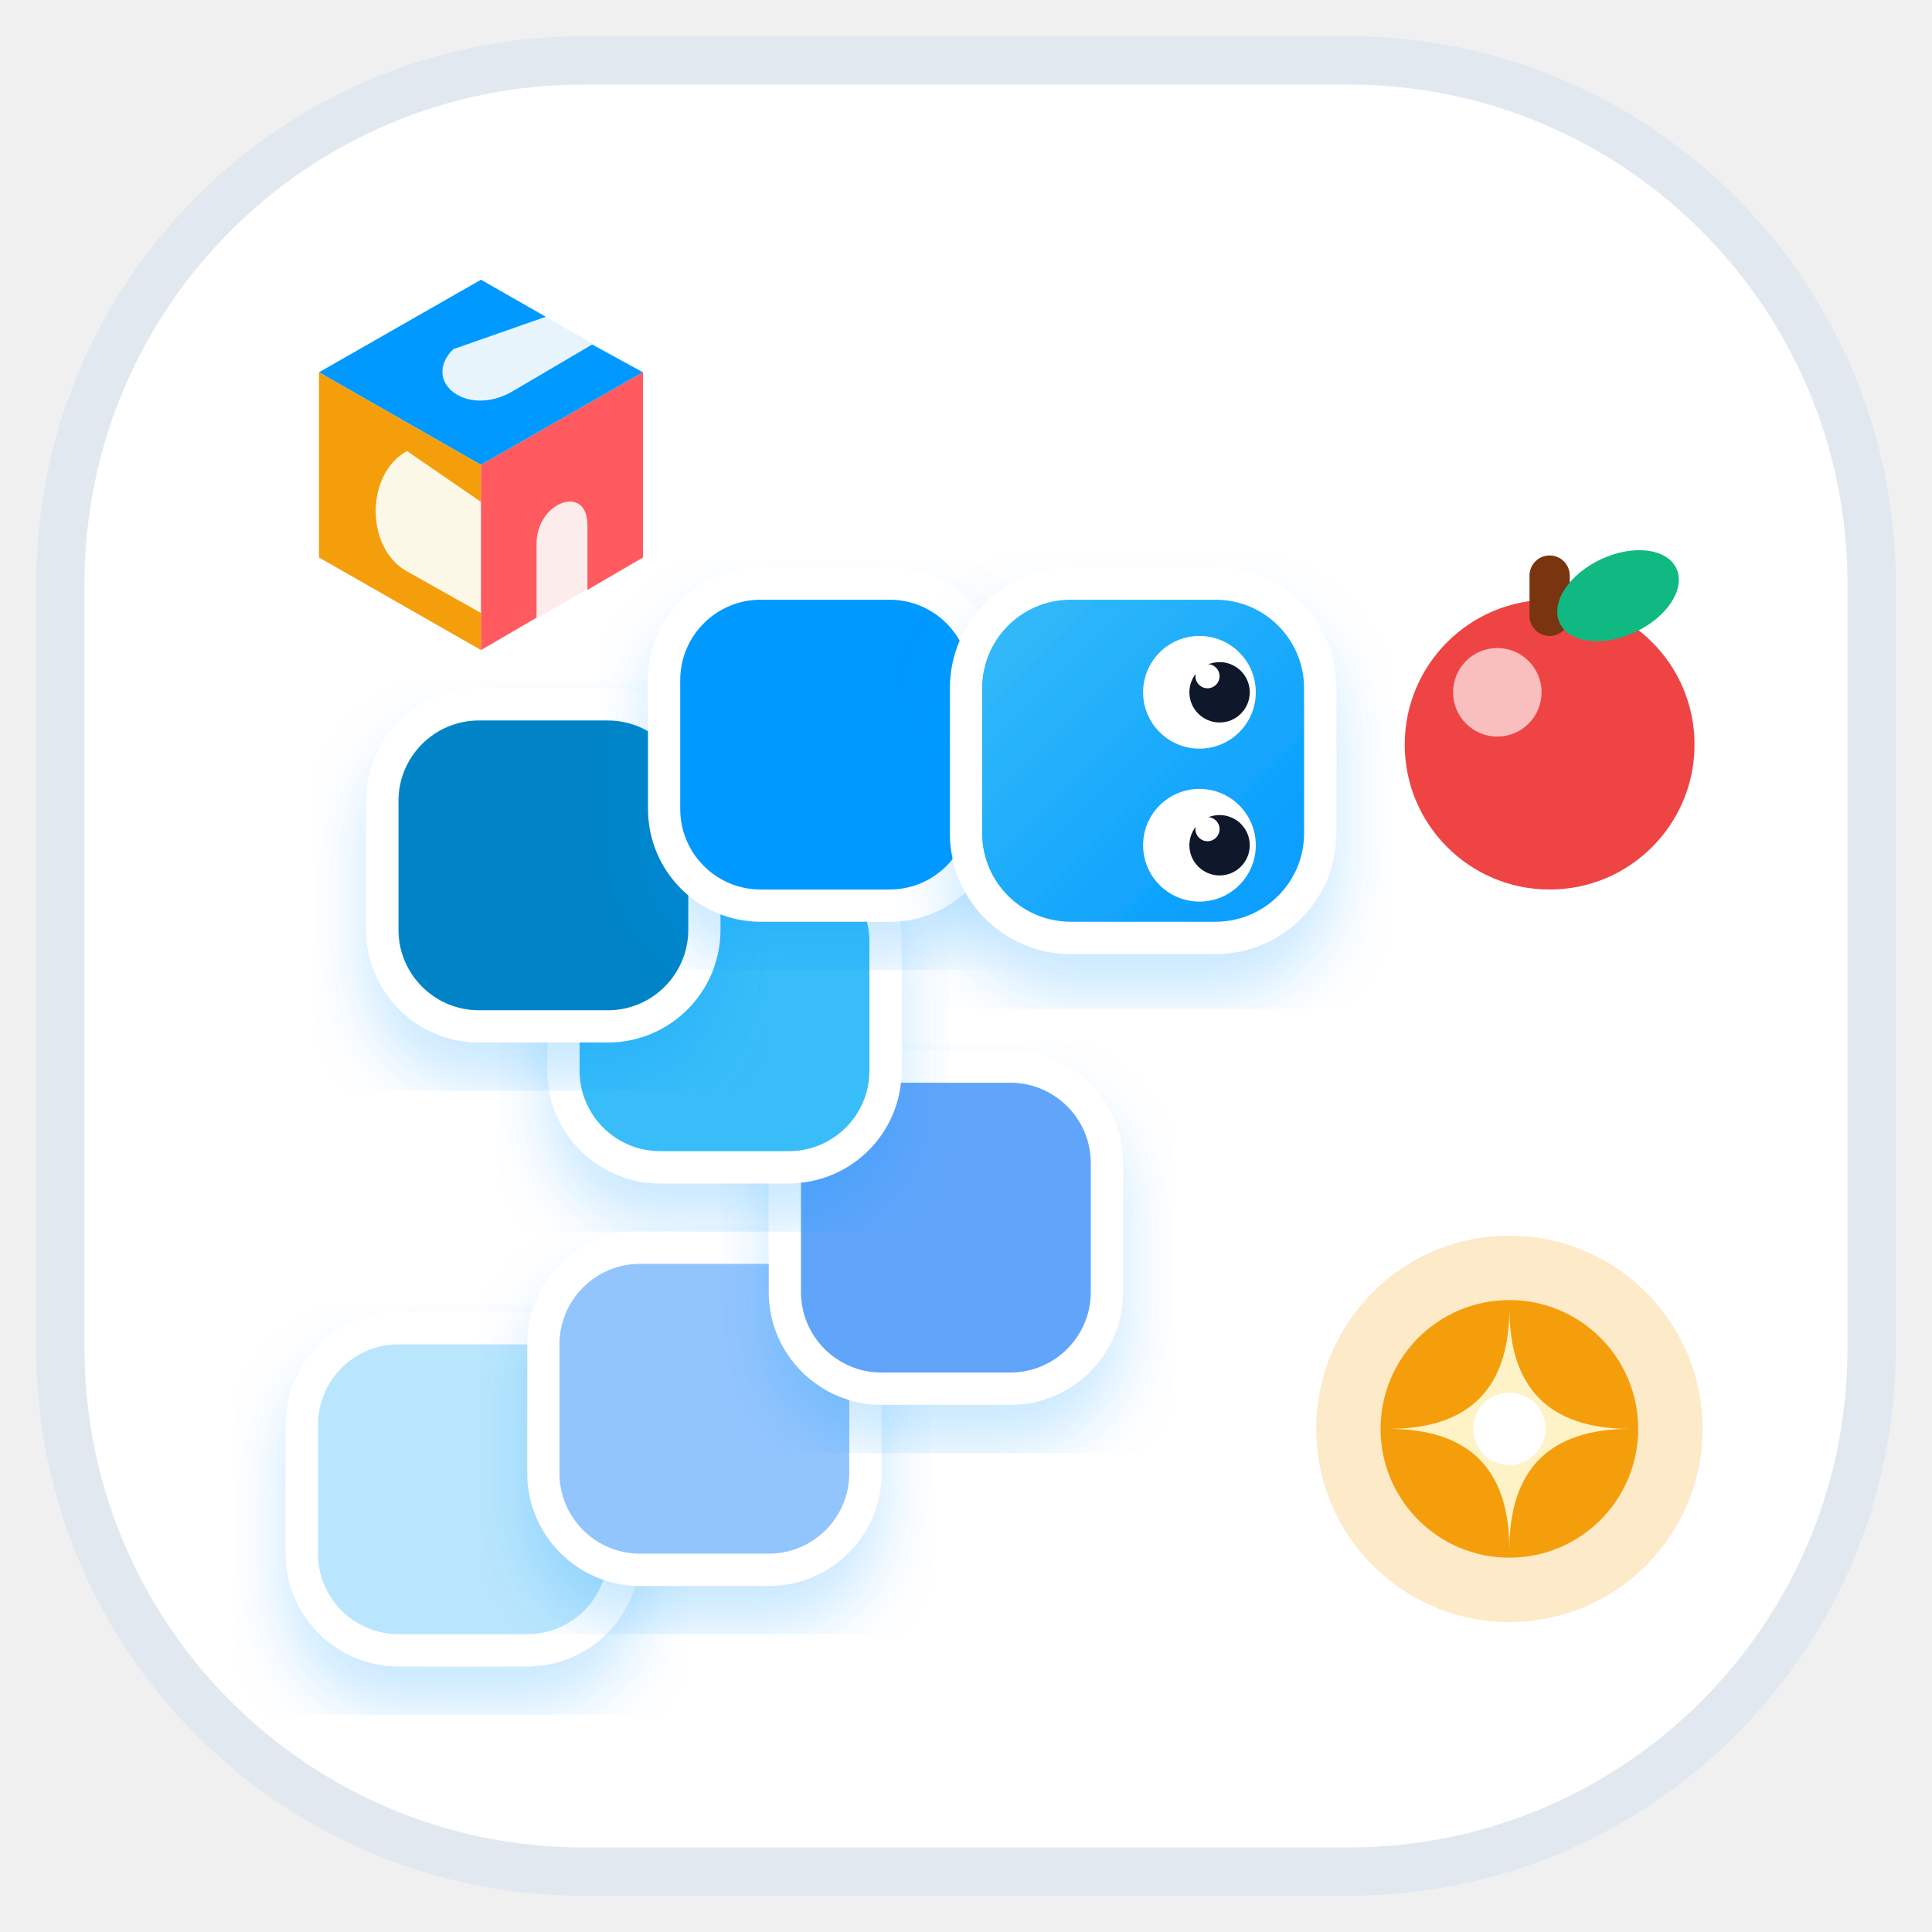
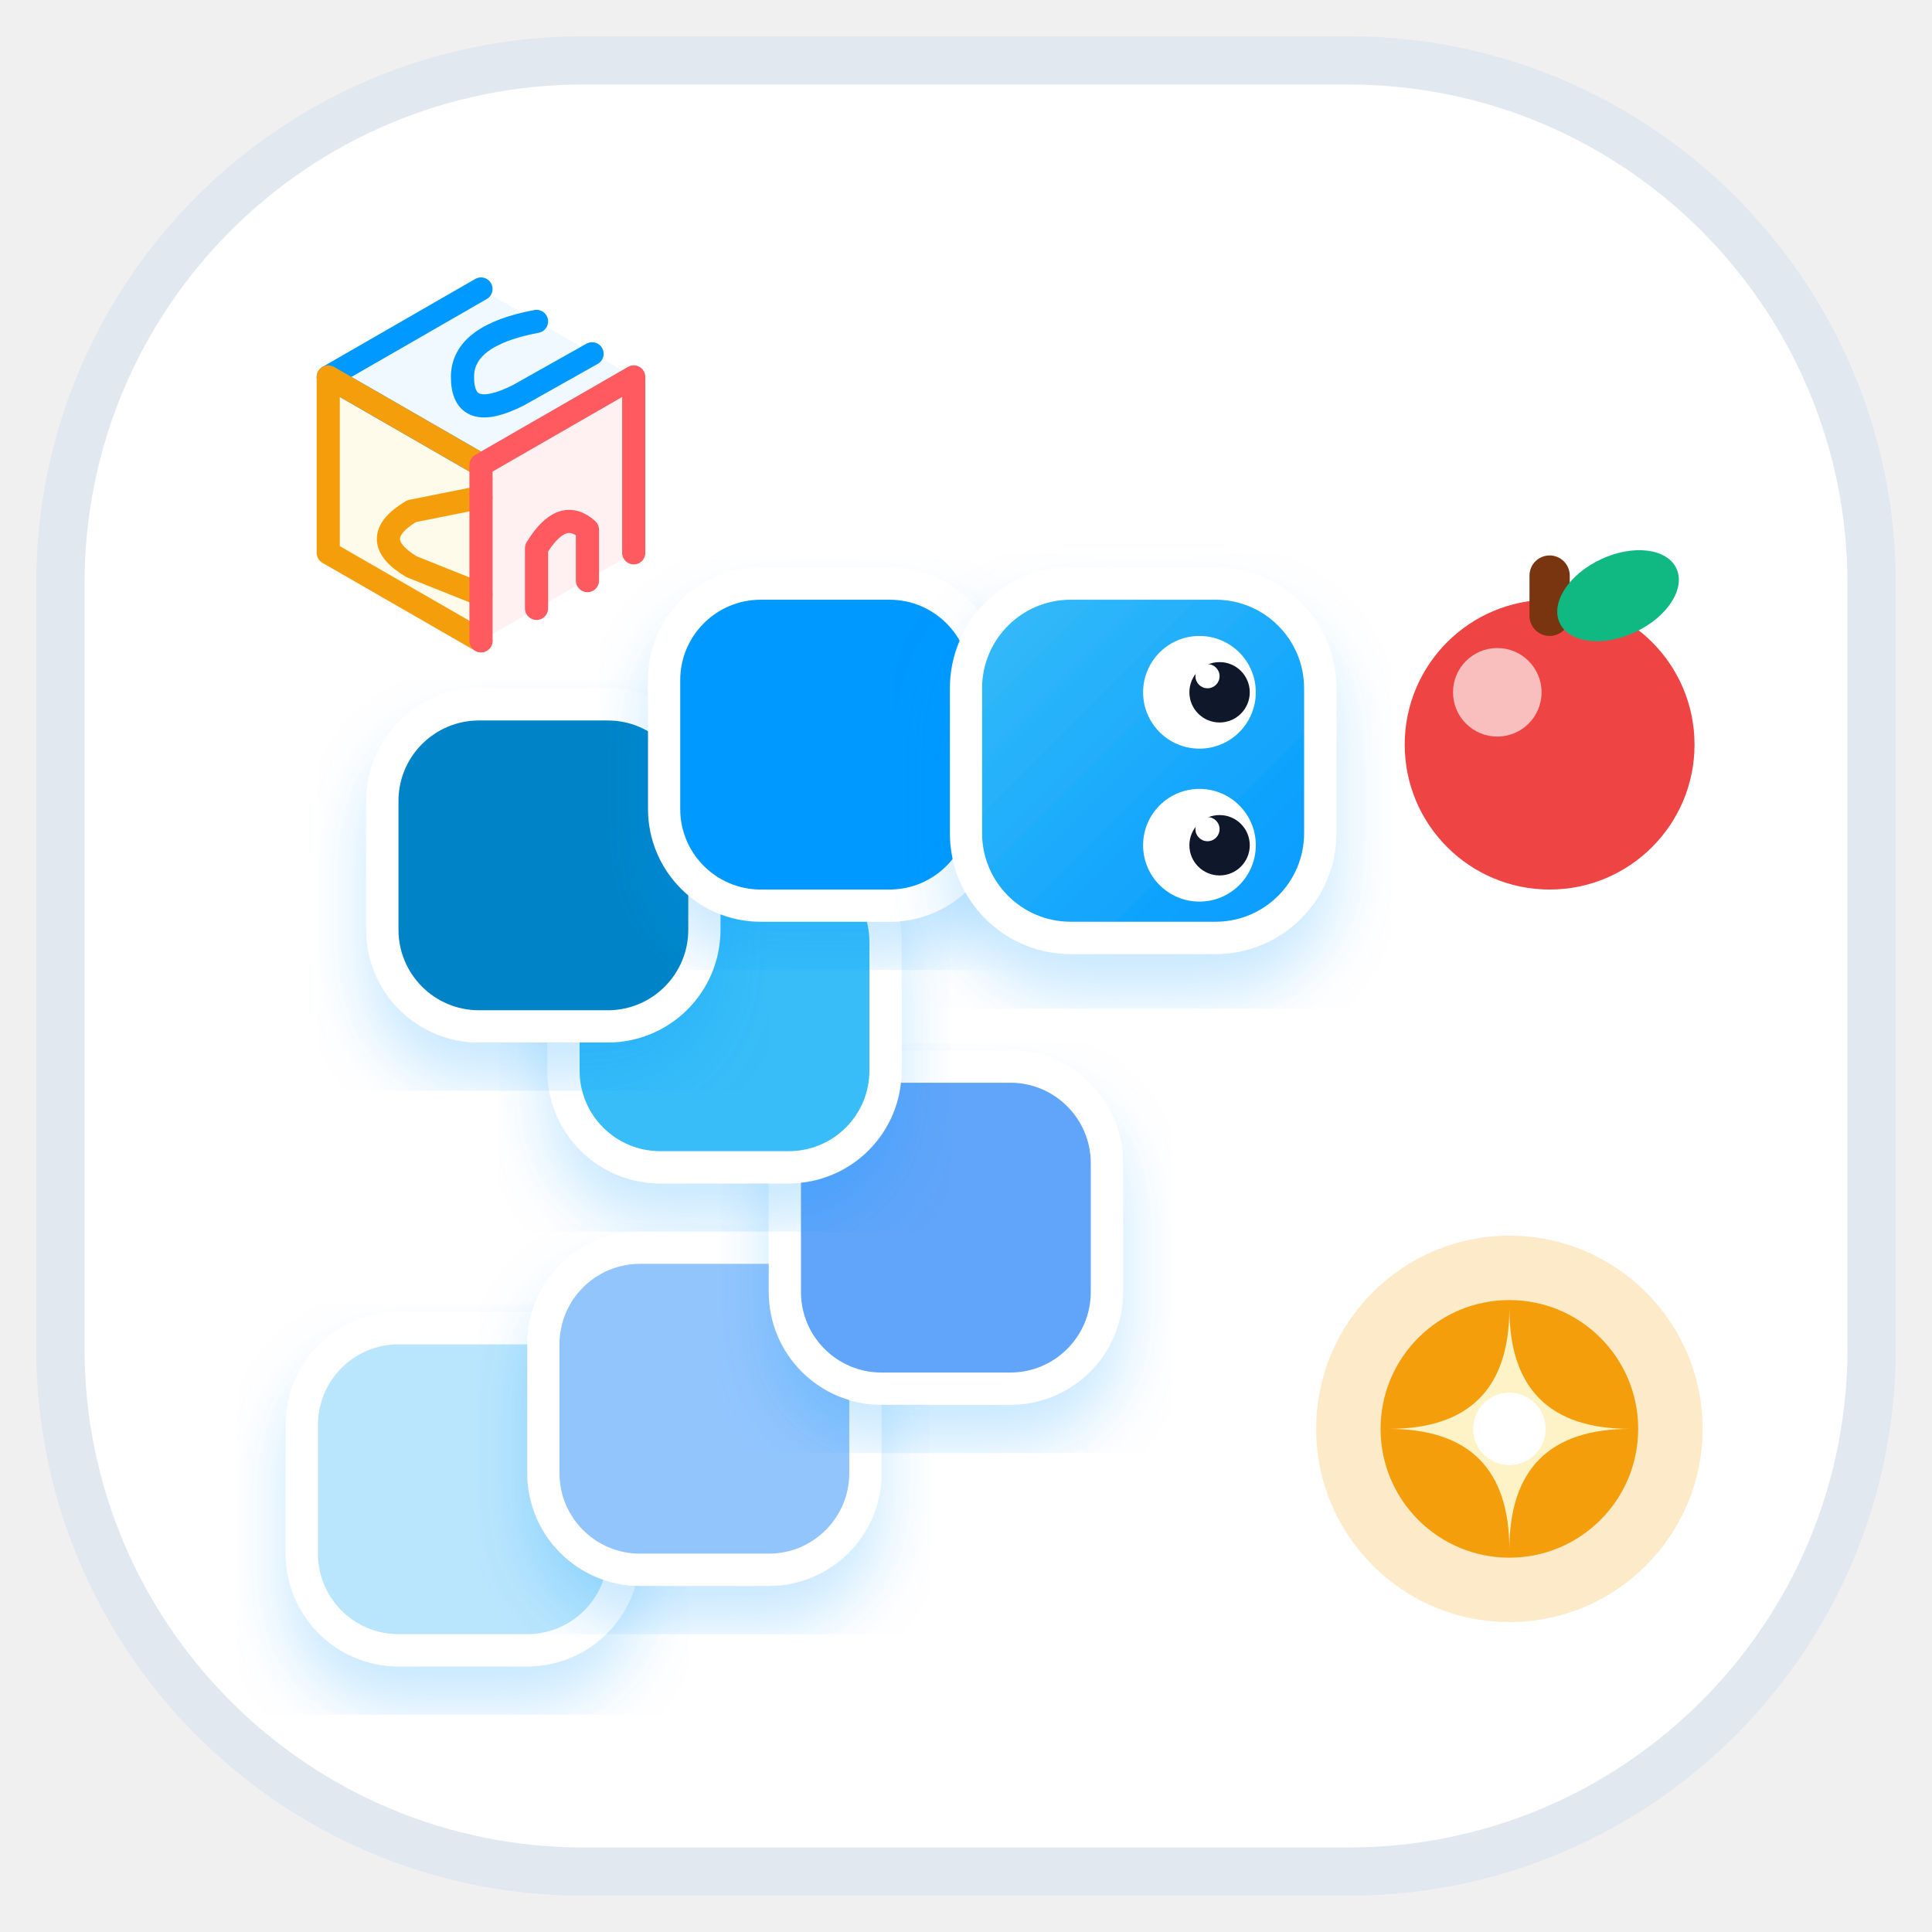
<svg xmlns="http://www.w3.org/2000/svg" viewBox="0 0 48 48" width="48" height="48" version="1.1">
  <defs>
    <linearGradient id="headGrad" x1="0%" y1="0%" x2="100%" y2="100%">
      <stop offset="0%" stop-color="#38BDF8" />
      <stop offset="100%" stop-color="#0099FF" />
    </linearGradient>
    <filter id="tileShadow" x="-20%" y="-20%" width="140%" height="140%">
      <feDropShadow dx="0" dy="1" stdDeviation="0.8" flood-color="#0099FF" flood-opacity="0.22" />
    </filter>
  </defs>
  <rect x="1.5" y="1.5" width="45" height="45" rx="13" fill="#FFFFFF" stroke="#E2E8F0" stroke-width="1.2" />
  <g transform="translate(6.2, 5.8) scale(0.115)">
-     <path d="M 50 10 L 85 30 L 50 50 L 15 30 Z" fill="#E8F4FC" />
-     <path d="M 15 30 L 50 50 L 50 90 L 15 70 Z" fill="#FCF8E8" />
-     <path d="M 50 50 L 85 30 L 85 70 L 50 90 Z" fill="#FCECEB" />
-     <path d="M 64 18          L 50 10           L 15 30           L 50 50           L 85 30           L 74 24          L 57 34          C 47 40 37 32 44 25          L 64 18 Z" fill="#0099FF" />
-     <path d="M 50 58          L 50 50           L 15 30           L 15 70           L 50 90           L 50 82          L 34 73          C 25 68 25 52 34 47          L 50 58 Z" fill="#F59E0B" />
-     <path d="M 62 83          L 50 90           L 50 50           L 85 30           L 85 70           L 73 77          L 73 63          C 73 54 62 58 62 67          L 62 83 Z" fill="#FF5A5F" />
+     <path d="M 50 12 L 83 31 L 50 50 L 17 31 Z" fill="#F0F9FF" />
+     <path d="M 17 31 L 50 50 L 50 88 L 17 69 Z" fill="#FFFBEB" />
+     <path d="M 50 50 L 83 31 L 83 69 L 50 88 Z" fill="#FFF1F2" />
+     <path d="M 50 12 L 17 31 L 50 50" stroke="#0099FF" stroke-width="5" stroke-linecap="round" stroke-linejoin="round" fill="none" />
+     <path d="M 74 26 L 58 35 Q 46 41 46 31 Q 46 22 62 19" stroke="#0099FF" stroke-width="5" stroke-linecap="round" stroke-linejoin="round" fill="none" />
+     <path d="M 50 50 L 17 31 L 17 69 L 50 88" stroke="#F59E0B" stroke-width="5" stroke-linecap="round" stroke-linejoin="round" fill="none" />
+     <path d="M 50 57 L 35 60 Q 25 66 35 72 L 50 78" stroke="#F59E0B" stroke-width="5" stroke-linecap="round" stroke-linejoin="round" fill="none" />
+     <path d="M 50 88 L 50 50 L 83 31 L 83 69" stroke="#FF5A5F" stroke-width="5" stroke-linecap="round" stroke-linejoin="round" fill="none" />
+     <path d="M 62 81 L 62 68 Q 67.5 59 73 64 L 73 75" stroke="#FF5A5F" stroke-width="5" stroke-linecap="round" stroke-linejoin="round" fill="none" />
  </g>
  <rect x="7.5" y="33" width="8" height="8" rx="2.4" fill="#BAE6FD" stroke="#FFFFFF" stroke-width="0.8" filter="url(#tileShadow)" />
  <rect x="13.5" y="31" width="8" height="8" rx="2.4" fill="#93C5FD" stroke="#FFFFFF" stroke-width="0.8" filter="url(#tileShadow)" />
  <rect x="19.5" y="26.5" width="8" height="8" rx="2.4" fill="#60A5FA" stroke="#FFFFFF" stroke-width="0.8" filter="url(#tileShadow)" />
  <rect x="14" y="21" width="8" height="8" rx="2.4" fill="#38BDF8" stroke="#FFFFFF" stroke-width="0.8" filter="url(#tileShadow)" />
  <rect x="9.5" y="17.5" width="8" height="8" rx="2.4" fill="#0284C7" stroke="#FFFFFF" stroke-width="0.8" filter="url(#tileShadow)" />
  <rect x="16.5" y="14.5" width="8" height="8" rx="2.4" fill="#0099FF" stroke="#FFFFFF" stroke-width="0.8" filter="url(#tileShadow)" />
  <rect x="24" y="14.5" width="8.8" height="8.8" rx="2.6" fill="url(#headGrad)" stroke="#FFFFFF" stroke-width="0.8" filter="url(#tileShadow)" />
  <circle cx="29.8" cy="17.2" r="1.4" fill="#FFFFFF" />
  <circle cx="30.3" cy="17.2" r="0.75" fill="#0F172A" />
  <circle cx="30.0" cy="16.8" r="0.3" fill="#FFFFFF" />
  <circle cx="29.8" cy="21.0" r="1.4" fill="#FFFFFF" />
  <circle cx="30.3" cy="21.0" r="0.75" fill="#0F172A" />
  <circle cx="30.0" cy="20.6" r="0.3" fill="#FFFFFF" />
  <circle cx="38.5" cy="18.5" r="3.6" fill="#EF4444" />
  <circle cx="37.2" cy="17.2" r="1.1" fill="#FFFFFF" opacity="0.65" />
  <rect x="38.0" y="13.8" width="1.0" height="2.0" rx="0.5" fill="#78350F" />
  <ellipse cx="40.2" cy="14.8" rx="1.6" ry="1.0" transform="rotate(-25 40.2 14.8)" fill="#10B981" />
  <circle cx="37.5" cy="35.5" r="4.8" fill="#F59E0B" opacity="0.22" />
  <circle cx="37.5" cy="35.5" r="3.2" fill="#F59E0B" />
  <path d="M 37.5 32.5 Q 37.5 35.5 40.5 35.5 Q 37.5 35.5 37.5 38.5 Q 37.5 35.5 34.5 35.5 Q 37.5 35.5 37.5 32.5 Z" fill="#FEF3C7" />
  <circle cx="37.5" cy="35.5" r="0.9" fill="#FFFFFF" />
</svg>
